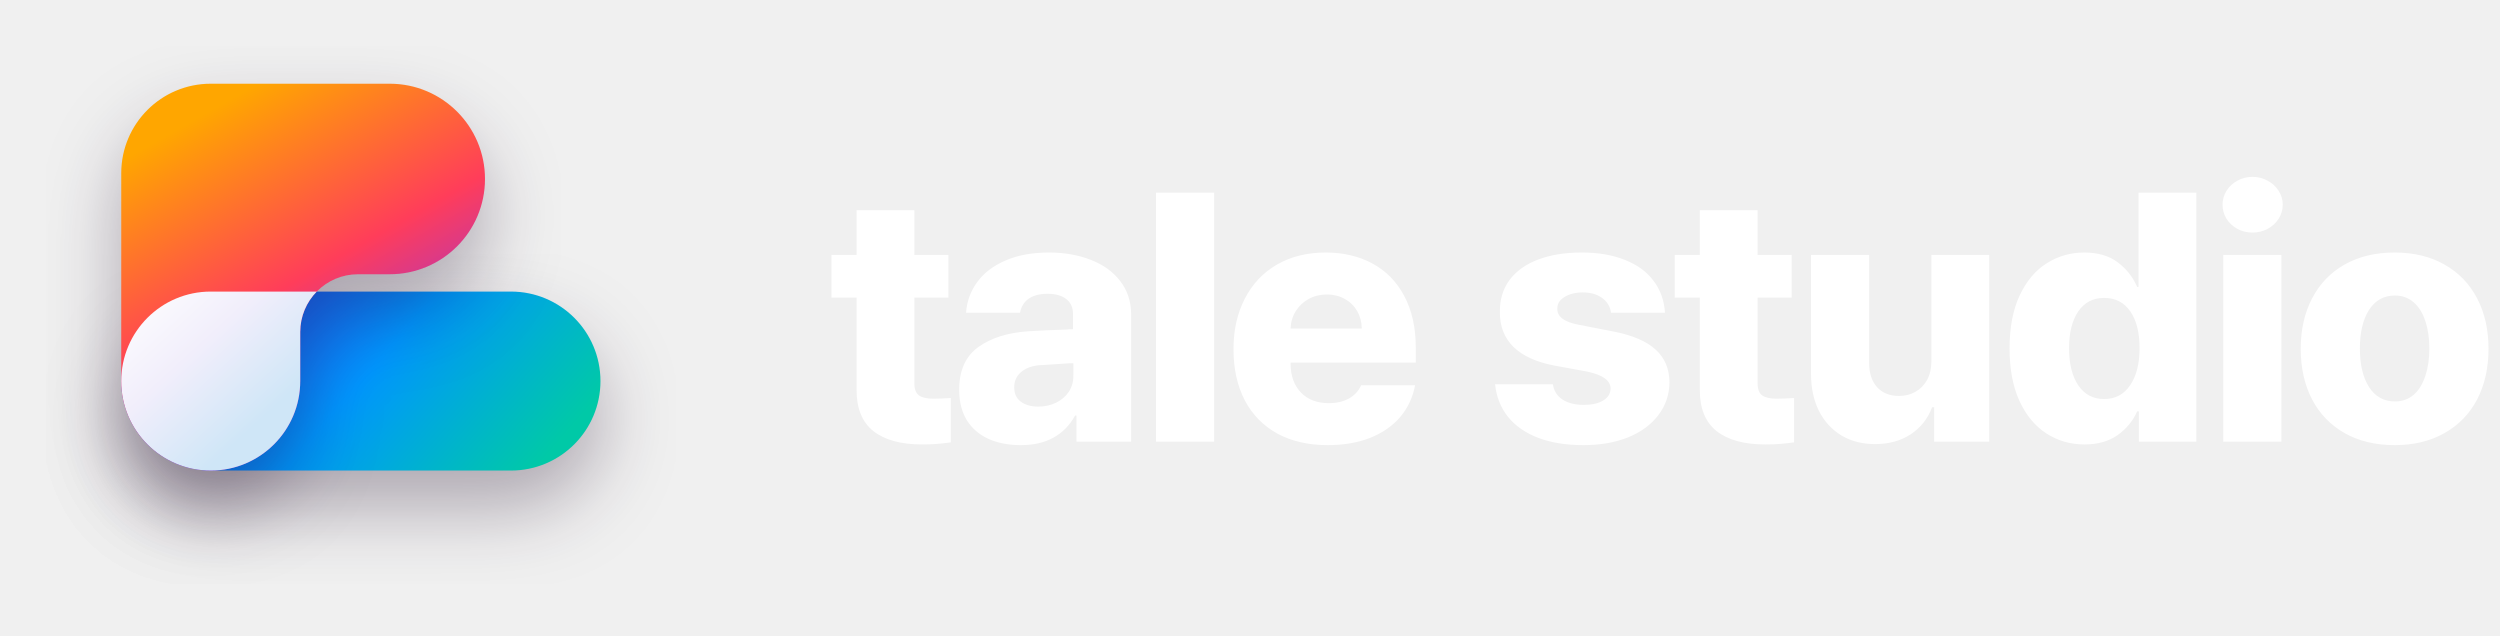
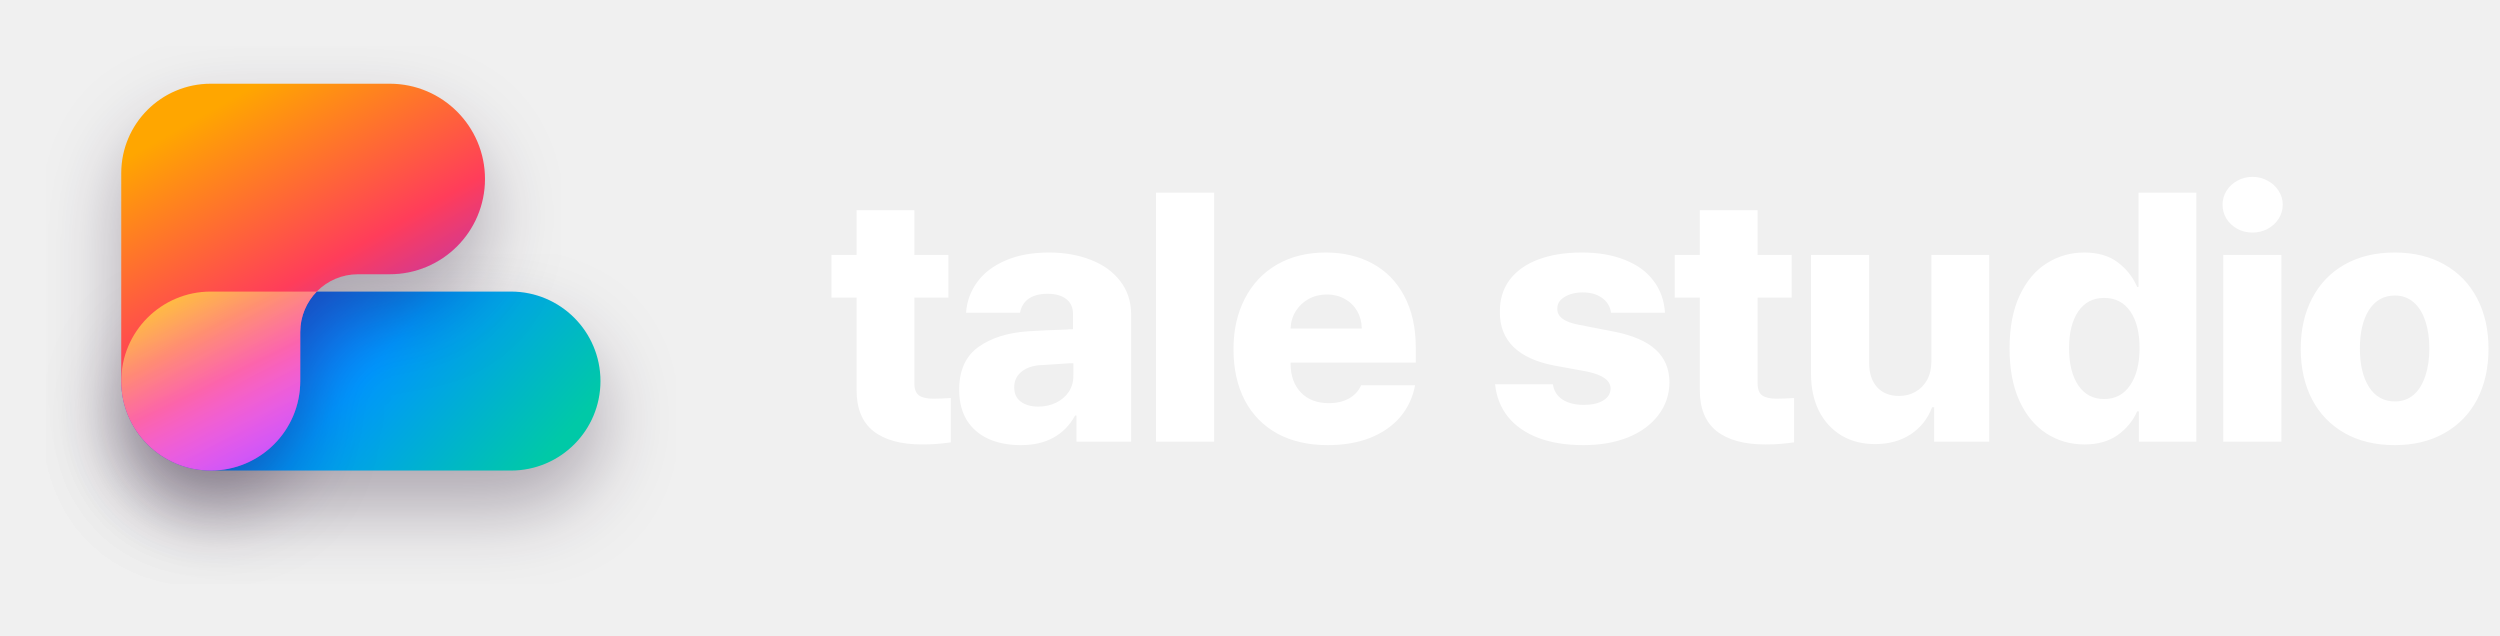
<svg xmlns="http://www.w3.org/2000/svg" width="433" height="110" viewBox="0 0 433 110" fill="none">
-   <g filter="url(#filter0_d_156_655)">
-     <path d="M21 66C21 57.44 27.94 50.5 36.5 50.5H88.5C97.06 50.5 104 57.44 104 66C104 74.56 97.06 81.5 88.5 81.5H36.5C27.94 81.5 21 74.56 21 66Z" fill="url(#paint0_linear_156_655)" />
+   <g filter="url(#f0_156_655)">
+     <path d="M21 66C21 57.44 27.94 50.5 36.5 50.5H88.5C97.06 50.5 104 57.44 104 66C104 74.56 97.06 81.5 88.5 81.5H36.5C27.94 81.5 21 74.56 21 66Z" fill="url(#p0_156_655)" />
  </g>
-   <g filter="url(#filter1_d_156_655)">
-     <path d="M67.5 14.5C76.613 14.5 84 21.887 84 31C84 40.113 76.613 47.5 67.5 47.5H62C56.477 47.5 52 51.977 52 57.5V66C52 74.56 45.06 81.5 36.5 81.5C27.94 81.5 21 74.56 21 66V30C21 21.44 27.94 14.5 36.5 14.5C36.666 14.5 36.832 14.503 36.997 14.508C37.164 14.503 37.332 14.5 37.5 14.5H67.5Z" fill="url(#paint1_linear_156_655)" />
+   <g filter="url(#f1_156_655)">
+     <path d="M67.5 14.5C76.613 14.5 84 21.887 84 31C84 40.113 76.613 47.5 67.5 47.5H62C56.477 47.5 52 51.977 52 57.5V66C52 74.56 45.06 81.5 36.5 81.5C27.94 81.5 21 74.56 21 66V30C21 21.44 27.94 14.5 36.5 14.5C36.666 14.5 36.832 14.503 36.997 14.508C37.164 14.503 37.332 14.5 37.5 14.5H67.5Z" fill="url(#p1_156_655)" />
  </g>
-   <path d="M54.86 50.5C53.092 52.304 52 54.774 52 57.5V66C52 74.56 45.06 81.5 36.5 81.5C27.94 81.5 21 74.56 21 66C21 57.44 27.94 50.5 36.5 50.5H54.86Z" fill="url(#paint2_linear_156_655)" />
+   <g opacity="0.9" style="mix-blend-mode:screen">
+     <path d="M54.86 50.5C53.092 52.304 52 54.774 52 57.5V66C52 74.56 45.06 81.5 36.5 81.5C27.94 81.5 21 74.56 21 66C21 57.44 27.94 50.5 36.5 50.5H54.86Z" fill="url(#p2_156_655)" />
+   </g>
  <path d="M164.267 51.54H158.369V66.373C158.369 67.406 158.637 68.111 159.173 68.488C159.709 68.865 160.534 69.054 161.646 69.054C162.479 69.054 163.492 69.014 164.684 68.935V76.619C163.79 76.738 162.986 76.828 162.271 76.887C161.576 76.947 160.712 76.977 159.68 76.977C156.026 76.977 153.216 76.202 151.25 74.653C149.305 73.085 148.341 70.702 148.361 67.505V51.54H144.013V44.153H148.361V36.409H158.369V44.153H164.267V51.54ZM166.13 67.505C166.13 64.169 167.232 61.707 169.436 60.118C171.64 58.53 174.529 57.616 178.104 57.378C179.891 57.259 182.075 57.16 184.656 57.08C184.974 57.04 185.371 57.02 185.848 57.02V54.399C185.848 53.268 185.461 52.404 184.686 51.808C183.912 51.193 182.83 50.885 181.44 50.885C180.089 50.885 179.007 51.163 178.193 51.719C177.379 52.275 176.872 53.089 176.674 54.161H167.321C167.46 52.215 168.096 50.458 169.228 48.889C170.379 47.301 172.008 46.05 174.112 45.136C176.237 44.203 178.759 43.736 181.678 43.736C184.378 43.736 186.801 44.163 188.945 45.017C191.11 45.851 192.808 47.082 194.039 48.71C195.29 50.319 195.915 52.255 195.915 54.519V76.5H186.443V71.973H186.205C185.292 73.641 184.051 74.912 182.482 75.785C180.913 76.659 179.017 77.096 176.793 77.096C174.688 77.096 172.832 76.738 171.223 76.023C169.635 75.309 168.384 74.236 167.47 72.807C166.577 71.357 166.13 69.59 166.13 67.505ZM175.661 67.088C175.661 68.16 176.038 68.984 176.793 69.56C177.567 70.136 178.58 70.424 179.831 70.424C180.963 70.424 181.996 70.195 182.929 69.739C183.862 69.282 184.597 68.647 185.133 67.832C185.669 66.999 185.927 66.055 185.907 65.003V62.918H185.312L179.772 63.275C178.501 63.434 177.498 63.851 176.763 64.526C176.029 65.182 175.661 66.035 175.661 67.088ZM210.288 76.5H200.221V33.371H210.288V76.5ZM229.963 77.096C226.607 77.096 223.698 76.43 221.236 75.1C218.794 73.75 216.917 71.834 215.607 69.352C214.296 66.85 213.641 63.891 213.641 60.476C213.641 57.16 214.296 54.241 215.607 51.719C216.917 49.177 218.774 47.211 221.177 45.821C223.599 44.431 226.409 43.736 229.606 43.736C232.664 43.736 235.364 44.372 237.707 45.643C240.07 46.913 241.907 48.79 243.218 51.272C244.548 53.754 245.213 56.742 245.213 60.237V62.799H223.53V62.977C223.53 65.062 224.125 66.731 225.317 67.981C226.508 69.213 228.116 69.828 230.142 69.828C231.492 69.828 232.654 69.56 233.627 69.024C234.62 68.468 235.324 67.704 235.741 66.731H245.094C244.697 68.835 243.833 70.672 242.503 72.241C241.172 73.79 239.435 74.991 237.29 75.845C235.166 76.679 232.723 77.096 229.963 77.096ZM235.861 56.901C235.841 55.77 235.573 54.757 235.056 53.863C234.54 52.97 233.825 52.275 232.912 51.778C231.998 51.262 230.976 51.004 229.844 51.004C228.672 51.004 227.61 51.262 226.657 51.778C225.724 52.295 224.979 52.999 224.423 53.893C223.867 54.787 223.569 55.789 223.53 56.901H235.861ZM279.023 54.161C278.884 53.089 278.368 52.235 277.474 51.6C276.6 50.964 275.488 50.647 274.138 50.647C272.867 50.647 271.805 50.915 270.951 51.451C270.117 51.967 269.71 52.632 269.73 53.446C269.67 54.836 270.901 55.77 273.423 56.246L279.559 57.438C282.776 58.073 285.169 59.105 286.737 60.535C288.326 61.965 289.13 63.851 289.15 66.194C289.13 68.359 288.485 70.265 287.214 71.913C285.963 73.561 284.215 74.842 281.972 75.755C279.728 76.649 277.156 77.096 274.257 77.096C271.219 77.096 268.588 76.669 266.364 75.815C264.16 74.961 262.423 73.74 261.152 72.151C259.901 70.563 259.166 68.696 258.948 66.552H268.955C269.134 67.704 269.69 68.587 270.623 69.203C271.577 69.818 272.808 70.126 274.317 70.126C275.707 70.126 276.819 69.878 277.653 69.381C278.507 68.865 278.943 68.16 278.963 67.267C278.924 66.552 278.576 65.966 277.921 65.509C277.266 65.033 276.243 64.645 274.853 64.348L269.313 63.335C266.136 62.739 263.743 61.657 262.135 60.088C260.526 58.5 259.742 56.465 259.782 53.982C259.762 51.858 260.318 50.031 261.45 48.502C262.601 46.953 264.249 45.772 266.394 44.958C268.538 44.143 271.06 43.736 273.959 43.736C276.839 43.736 279.331 44.163 281.435 45.017C283.56 45.851 285.208 47.052 286.38 48.621C287.571 50.17 288.236 52.017 288.375 54.161H279.023ZM310.314 51.54H304.416V66.373C304.416 67.406 304.685 68.111 305.221 68.488C305.757 68.865 306.581 69.054 307.693 69.054C308.527 69.054 309.54 69.014 310.731 68.935V76.619C309.837 76.738 309.033 76.828 308.318 76.887C307.623 76.947 306.76 76.977 305.727 76.977C302.073 76.977 299.264 76.202 297.298 74.653C295.352 73.085 294.389 70.702 294.409 67.505V51.54H290.06V44.153H294.409V36.409H304.416V44.153H310.314V51.54ZM334.516 44.153H344.524V76.5H334.993V70.543H334.635C333.901 72.509 332.669 74.067 330.942 75.219C329.214 76.351 327.149 76.917 324.747 76.917C322.562 76.917 320.626 76.421 318.939 75.428C317.271 74.415 315.97 72.995 315.037 71.168C314.123 69.322 313.667 67.187 313.667 64.765V44.153H323.734V62.858C323.734 64.626 324.191 66.026 325.104 67.058C326.037 68.071 327.308 68.577 328.917 68.577C329.969 68.577 330.912 68.339 331.746 67.862C332.6 67.386 333.275 66.701 333.772 65.807C334.268 64.894 334.516 63.812 334.516 62.56V44.153ZM361.042 76.977C358.599 76.977 356.395 76.341 354.429 75.07C352.464 73.799 350.905 71.913 349.753 69.411C348.621 66.909 348.055 63.891 348.055 60.356C348.055 56.723 348.641 53.655 349.813 51.153C351.004 48.651 352.573 46.794 354.519 45.583C356.485 44.352 358.639 43.736 360.982 43.736C363.365 43.736 365.301 44.302 366.79 45.434C368.299 46.566 369.421 47.986 370.156 49.693H370.394V33.371H380.402V76.5H370.454V71.258H370.156C369.421 72.906 368.289 74.276 366.76 75.368C365.231 76.44 363.325 76.977 361.042 76.977ZM364.437 69.113C366.363 69.113 367.862 68.319 368.935 66.731C370.027 65.142 370.573 62.997 370.573 60.297C370.573 57.596 370.037 55.472 368.964 53.923C367.892 52.374 366.383 51.6 364.437 51.6C362.511 51.6 361.012 52.384 359.94 53.953C358.887 55.521 358.361 57.636 358.361 60.297C358.361 63.017 358.897 65.172 359.969 66.76C361.042 68.329 362.531 69.113 364.437 69.113ZM385.065 44.153H395.133V76.5H385.065V44.153ZM390.129 40.281C389.195 40.281 388.332 40.073 387.537 39.656C386.743 39.219 386.108 38.633 385.631 37.898C385.174 37.144 384.946 36.33 384.946 35.456C384.946 34.582 385.174 33.778 385.631 33.044C386.108 32.289 386.743 31.703 387.537 31.286C388.332 30.849 389.195 30.631 390.129 30.631C391.062 30.631 391.926 30.849 392.72 31.286C393.534 31.703 394.179 32.289 394.656 33.044C395.133 33.778 395.371 34.582 395.371 35.456C395.371 36.33 395.133 37.144 394.656 37.898C394.179 38.633 393.534 39.219 392.72 39.656C391.926 40.073 391.062 40.281 390.129 40.281ZM414.748 77.096C411.432 77.096 408.543 76.401 406.08 75.011C403.638 73.621 401.762 71.675 400.451 69.173C399.14 66.651 398.485 63.732 398.485 60.416C398.485 57.1 399.14 54.191 400.451 51.689C401.762 49.167 403.638 47.211 406.08 45.821C408.543 44.431 411.432 43.736 414.748 43.736C418.064 43.736 420.943 44.431 423.386 45.821C425.848 47.211 427.734 49.167 429.045 51.689C430.355 54.191 431.011 57.1 431.011 60.416C431.011 63.732 430.355 66.651 429.045 69.173C427.734 71.675 425.848 73.621 423.386 75.011C420.943 76.401 418.064 77.096 414.748 77.096ZM414.807 69.53C416.058 69.53 417.131 69.153 418.024 68.398C418.918 67.624 419.593 66.542 420.05 65.152C420.526 63.762 420.764 62.163 420.764 60.356C420.764 58.55 420.526 56.951 420.05 55.561C419.593 54.171 418.918 53.099 418.024 52.344C417.131 51.57 416.058 51.183 414.807 51.183C412.881 51.183 411.382 52.017 410.31 53.685C409.257 55.352 408.731 57.577 408.731 60.356C408.731 63.136 409.257 65.36 410.31 67.028C411.382 68.696 412.881 69.53 414.807 69.53Z" fill="white" />
  <defs>
-     <filter id="filter0_d_156_655" x="8" y="44" width="109" height="57" filterUnits="userSpaceOnUse" color-interpolation-filters="sRGB">
+     <filter id="f0_156_655" x="8" y="44" width="109" height="57" filterUnits="userSpaceOnUse" color-interpolation-filters="sRGB">
      <feFlood flood-opacity="0" result="BackgroundImageFix" />
      <feColorMatrix in="SourceAlpha" type="matrix" values="0 0 0 0 0 0 0 0 0 0 0 0 0 0 0 0 0 0 127 0" result="hardAlpha" />
      <feOffset dy="6.5" />
      <feGaussianBlur stdDeviation="6.5" />
      <feColorMatrix type="matrix" values="0 0 0 0 0.08 0 0 0 0 0 0 0 0 0 0.12 0 0 0 0.3 0" />
-       <feBlend mode="normal" in2="BackgroundImageFix" result="effect1_dropShadow_156_655" />
-       <feBlend mode="normal" in="SourceGraphic" in2="effect1_dropShadow_156_655" result="shape" />
+       <feBlend mode="normal" in2="BackgroundImageFix" result="e1" />
+       <feBlend mode="normal" in="SourceGraphic" in2="e1" result="shape" />
    </filter>
-     <filter id="filter1_d_156_655" x="8" y="8" width="89" height="93" filterUnits="userSpaceOnUse" color-interpolation-filters="sRGB">
+     <filter id="f1_156_655" x="8" y="8" width="89" height="93" filterUnits="userSpaceOnUse" color-interpolation-filters="sRGB">
      <feFlood flood-opacity="0" result="BackgroundImageFix" />
      <feColorMatrix in="SourceAlpha" type="matrix" values="0 0 0 0 0 0 0 0 0 0 0 0 0 0 0 0 0 0 127 0" result="hardAlpha" />
      <feOffset dy="6.5" />
      <feGaussianBlur stdDeviation="6.5" />
      <feColorMatrix type="matrix" values="0 0 0 0 0.08 0 0 0 0 0 0 0 0 0 0.12 0 0 0 0.3 0" />
-       <feBlend mode="normal" in2="BackgroundImageFix" result="effect1_dropShadow_156_655" />
-       <feBlend mode="normal" in="SourceGraphic" in2="effect1_dropShadow_156_655" result="shape" />
+       <feBlend mode="normal" in2="BackgroundImageFix" result="e1" />
+       <feBlend mode="normal" in="SourceGraphic" in2="e1" result="shape" />
    </filter>
-     <linearGradient id="paint0_linear_156_655" x1="23.031" y1="61.21" x2="72.707" y2="104.426" gradientUnits="userSpaceOnUse">
+     <linearGradient id="p0_156_655" x1="23.031" y1="61.21" x2="72.707" y2="104.426" gradientUnits="userSpaceOnUse">
      <stop stop-color="#2F45FF" />
      <stop offset="0.5" stop-color="#0096FF" />
      <stop offset="1" stop-color="#00C9A7" />
    </linearGradient>
-     <linearGradient id="paint1_linear_156_655" x1="37.712" y1="18.421" x2="70.225" y2="75.918" gradientUnits="userSpaceOnUse">
+     <linearGradient id="p1_156_655" x1="37.712" y1="18.421" x2="70.225" y2="75.918" gradientUnits="userSpaceOnUse">
      <stop stop-color="#FFA600" />
      <stop offset="0.5" stop-color="#FF3D5A" />
      <stop offset="1" stop-color="#7B2FFF" />
    </linearGradient>
-     <linearGradient id="paint2_linear_156_655" x1="21" y1="50.5" x2="43.057" y2="74.592" gradientUnits="userSpaceOnUse">
-       <stop stop-color="white" />
-       <stop offset="0.5" stop-color="#F1EEFB" />
-       <stop offset="1" stop-color="#CFE6F7" />
+     <linearGradient id="p2_156_655" x1="29.982" y1="52.314" x2="43.799" y2="80.698" gradientUnits="userSpaceOnUse">
+       <stop stop-color="#FFA600" />
+       <stop offset="0.5" stop-color="#FF3D5A" />
+       <stop offset="1" stop-color="#7B2FFF" />
    </linearGradient>
  </defs>
</svg>
